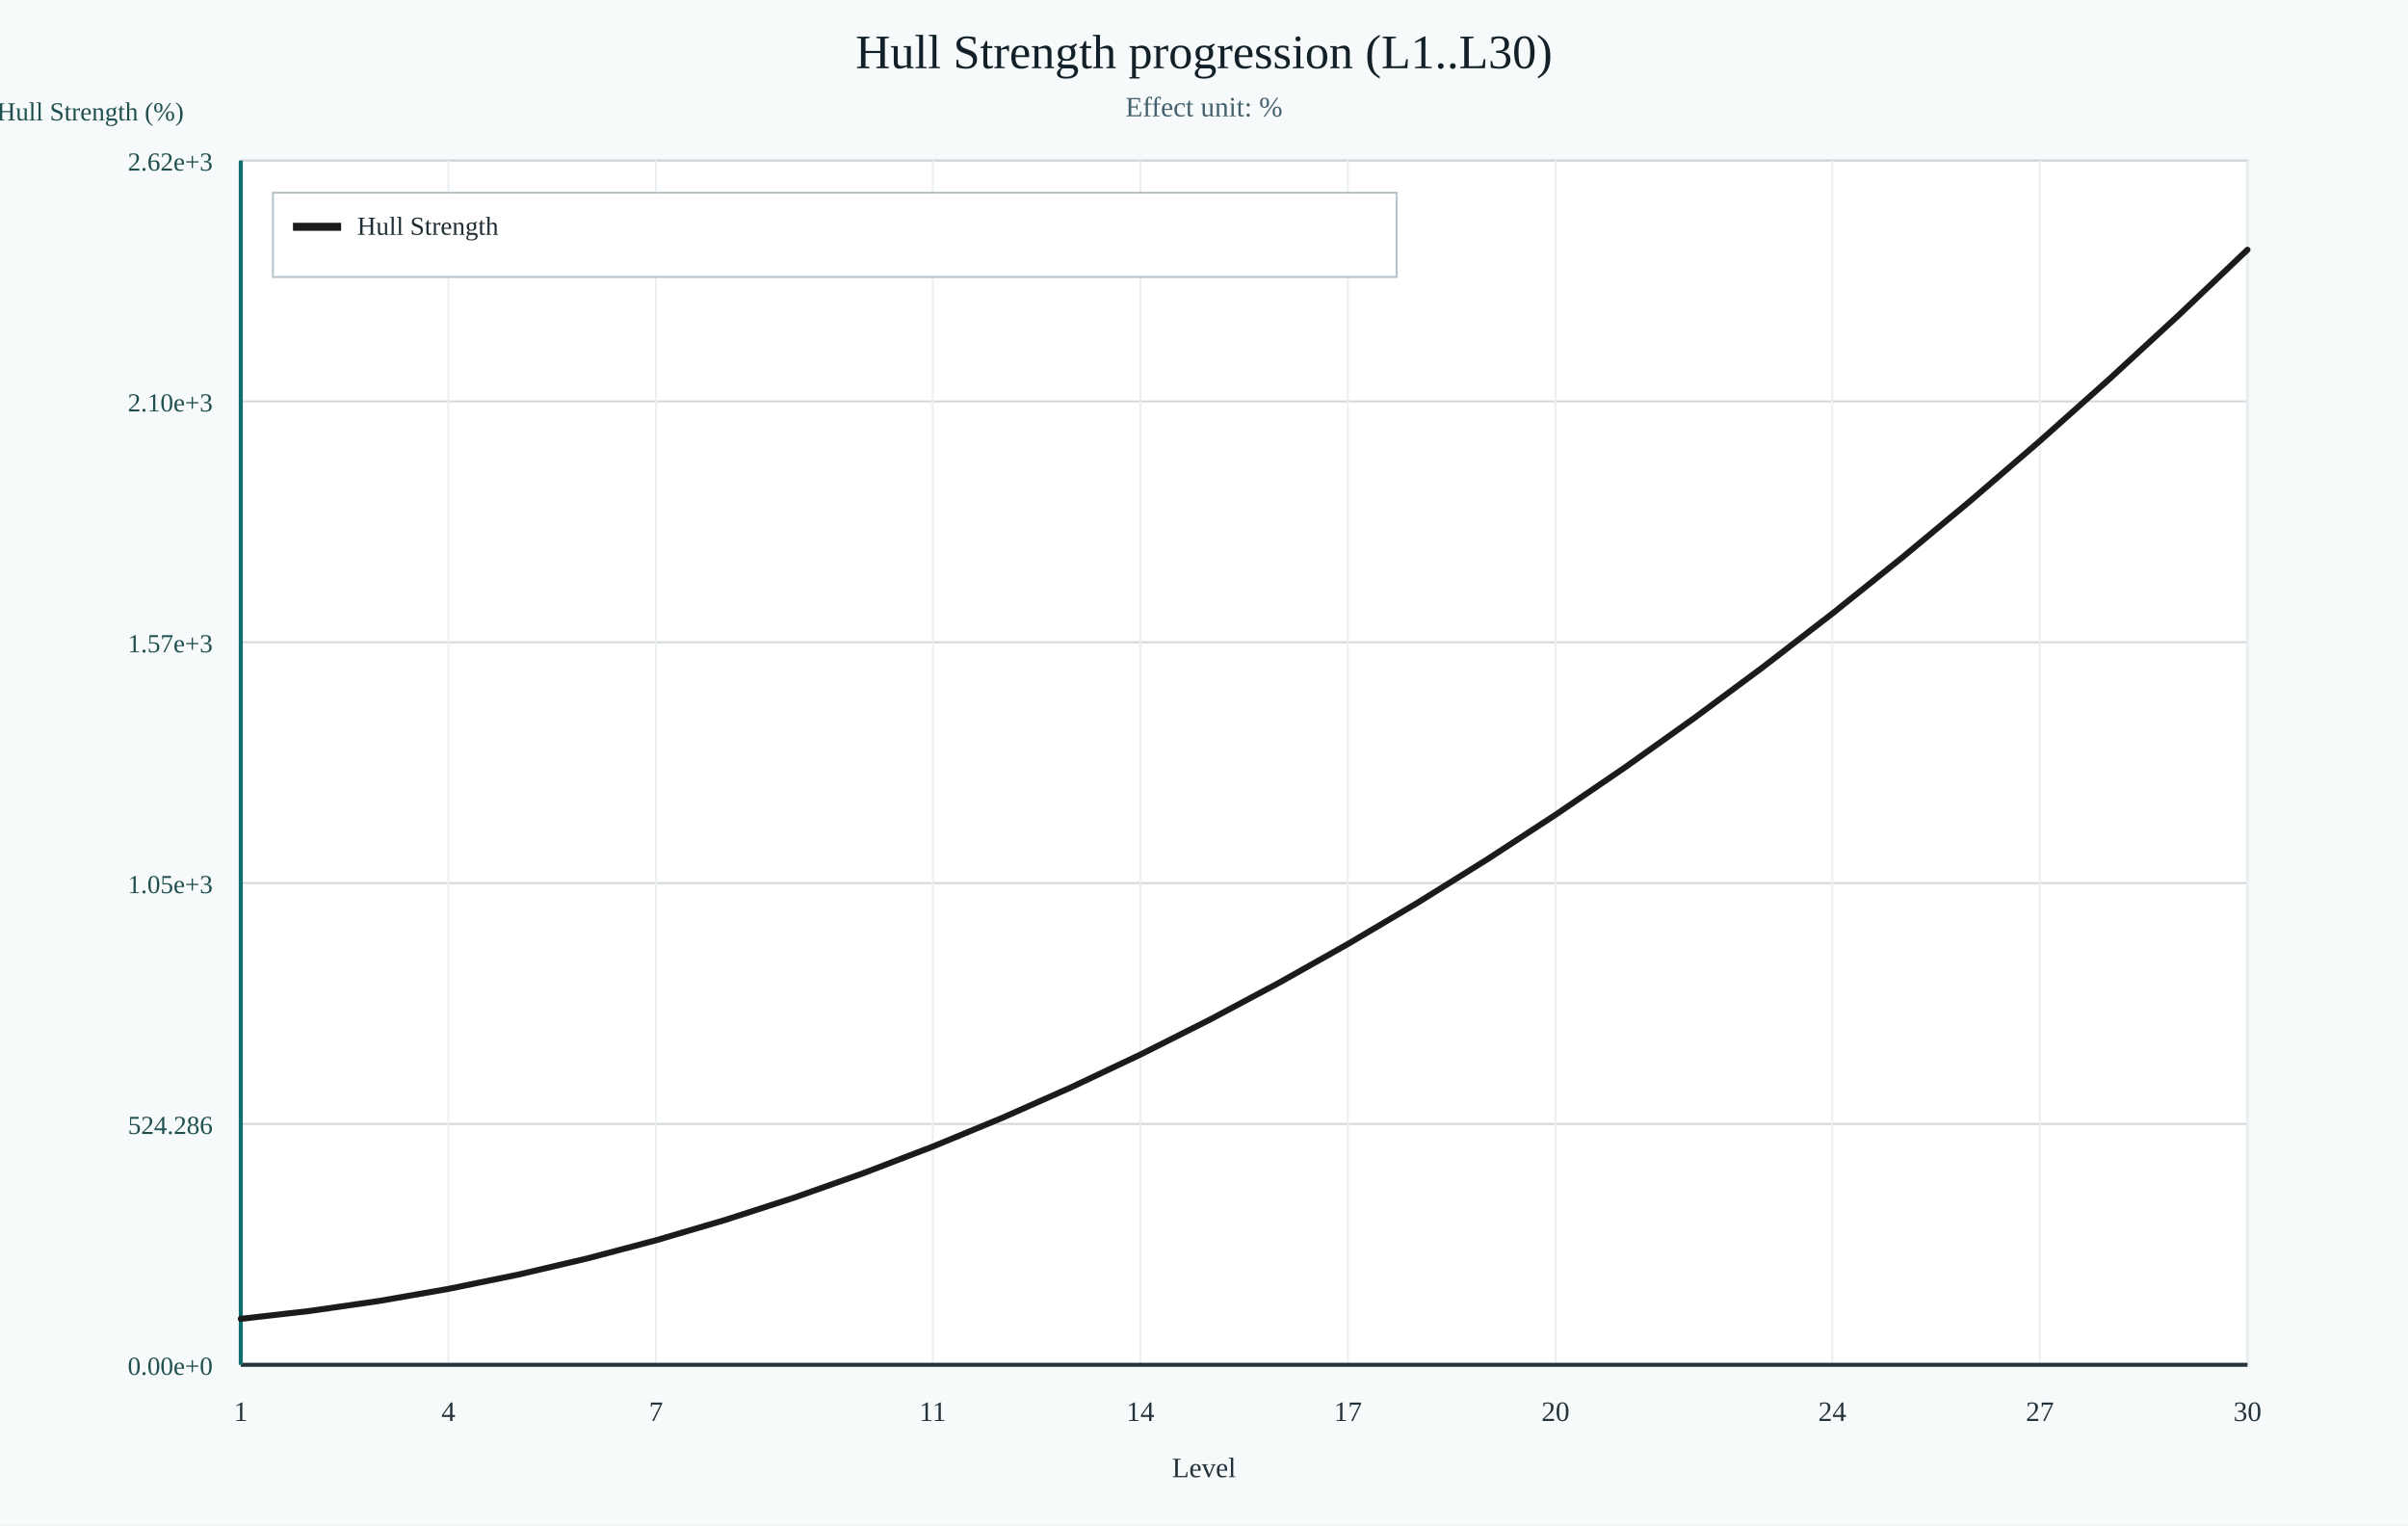
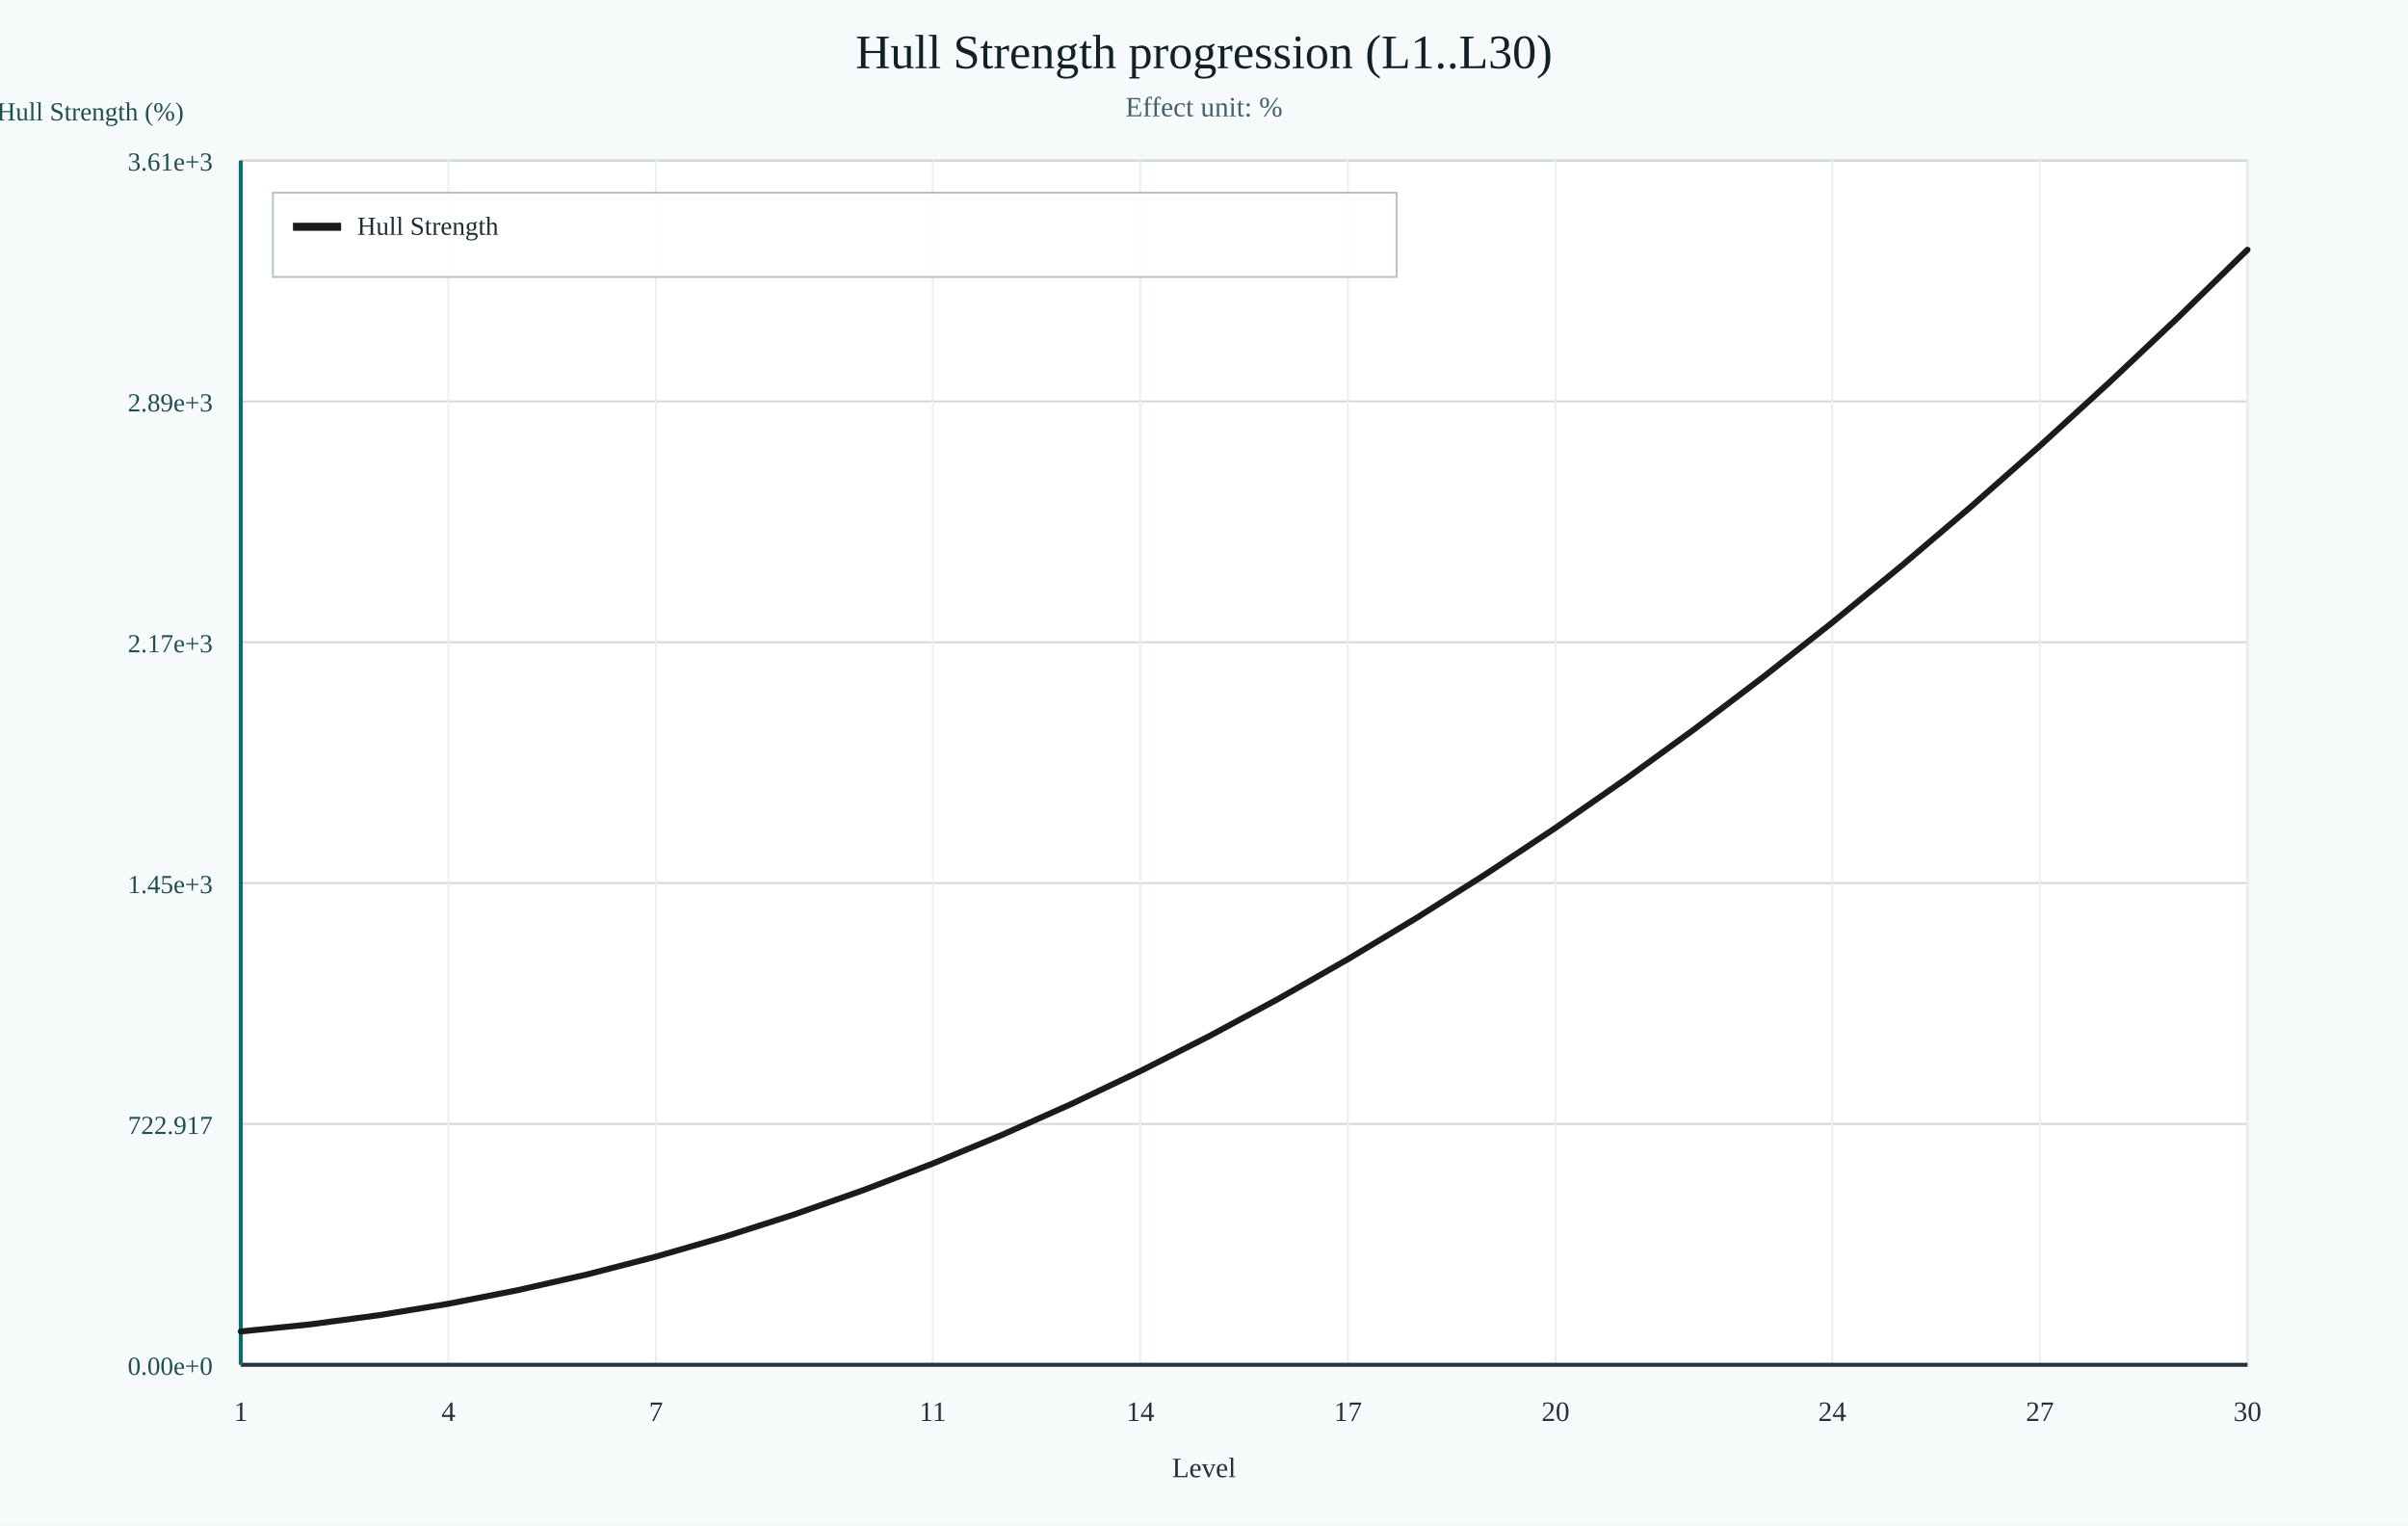
<svg xmlns="http://www.w3.org/2000/svg" width="1200" height="760" viewBox="0 0 1200 760">
  <rect x="0" y="0" width="1200" height="760" fill="#f7fafb" />
  <rect x="120" y="80" width="1000" height="600" fill="#ffffff" stroke="#cad3d8" />
  <line x1="120" y1="680.00" x2="1120" y2="680.00" stroke="#d3d8db" stroke-width="1" />
  <line x1="120" y1="560.00" x2="1120" y2="560.00" stroke="#d3d8db" stroke-width="1" />
  <line x1="120" y1="440.00" x2="1120" y2="440.00" stroke="#d3d8db" stroke-width="1" />
  <line x1="120" y1="320.00" x2="1120" y2="320.00" stroke="#d3d8db" stroke-width="1" />
  <line x1="120" y1="200.00" x2="1120" y2="200.00" stroke="#d3d8db" stroke-width="1" />
  <line x1="120" y1="80.00" x2="1120" y2="80.00" stroke="#d3d8db" stroke-width="1" />
  <line x1="120.00" y1="80" x2="120.00" y2="680" stroke="#eceff1" stroke-width="1" />
  <line x1="223.45" y1="80" x2="223.45" y2="680" stroke="#eceff1" stroke-width="1" />
  <line x1="326.90" y1="80" x2="326.90" y2="680" stroke="#eceff1" stroke-width="1" />
  <line x1="464.83" y1="80" x2="464.83" y2="680" stroke="#eceff1" stroke-width="1" />
  <line x1="568.28" y1="80" x2="568.28" y2="680" stroke="#eceff1" stroke-width="1" />
  <line x1="671.72" y1="80" x2="671.72" y2="680" stroke="#eceff1" stroke-width="1" />
  <line x1="775.17" y1="80" x2="775.17" y2="680" stroke="#eceff1" stroke-width="1" />
  <line x1="913.10" y1="80" x2="913.10" y2="680" stroke="#eceff1" stroke-width="1" />
  <line x1="1016.55" y1="80" x2="1016.55" y2="680" stroke="#eceff1" stroke-width="1" />
  <line x1="1120.00" y1="80" x2="1120.00" y2="680" stroke="#eceff1" stroke-width="1" />
  <line x1="120" y1="680" x2="1120" y2="680" stroke="#24333b" stroke-width="2" />
  <line x1="120" y1="80" x2="120" y2="680" stroke="#0d6e6e" stroke-width="2" />
-   <path d="M 120.00 657.11 L 154.48 653.16 L 188.97 648.19 L 223.45 642.18 L 257.93 635.14 L 292.41 627.07 L 326.90 617.97 L 361.38 607.84 L 395.86 596.69 L 430.34 584.50 L 464.83 571.28 L 499.31 557.03 L 533.79 541.75 L 568.28 525.45 L 602.76 508.11 L 637.24 489.74 L 671.72 470.34 L 706.21 449.92 L 740.69 428.46 L 775.17 405.97 L 809.66 382.45 L 844.14 357.90 L 878.62 332.33 L 913.10 305.72 L 947.59 278.08 L 982.07 249.41 L 1016.55 219.72 L 1051.03 188.99 L 1085.52 157.23 L 1120.00 124.44" fill="none" stroke="#1b1b1b" stroke-width="3" stroke-linejoin="round" stroke-linecap="round" />
+   <path d="M 120.00 663.40 L 154.48 659.87 L 188.97 655.27 L 223.45 649.60 L 257.93 642.84 L 292.41 635.02 L 326.90 626.11 L 361.38 616.13 L 395.86 605.08 L 430.34 592.95 L 464.83 579.74 L 499.31 565.46 L 533.79 550.10 L 568.28 533.67 L 602.76 516.16 L 637.24 497.57 L 671.72 477.91 L 706.21 457.18 L 740.69 435.36 L 775.17 412.48 L 809.66 388.51 L 844.14 363.48 L 878.62 337.36 L 913.10 310.17 L 947.59 281.91 L 982.07 252.57 L 1016.55 222.15 L 1051.03 190.66 L 1085.52 158.09 L 1120.00 124.44" fill="none" stroke="#1b1b1b" stroke-width="3" stroke-linejoin="round" stroke-linecap="round" />
  <g>
    <rect x="136" y="96" width="560" height="42" fill="#ffffff" fill-opacity="0.92" stroke="#b8c4cb" />
    <g>
      <line x1="146" y1="113" x2="170" y2="113" stroke="#1b1b1b" stroke-width="4" />
      <text x="178" y="117" font-size="13" fill="#1f2d34">Hull Strength</text>
    </g>
  </g>
  <text x="120.00" y="708" font-size="14" text-anchor="middle" fill="#24333b">1</text>
  <text x="223.45" y="708" font-size="14" text-anchor="middle" fill="#24333b">4</text>
  <text x="326.90" y="708" font-size="14" text-anchor="middle" fill="#24333b">7</text>
  <text x="464.83" y="708" font-size="14" text-anchor="middle" fill="#24333b">11</text>
  <text x="568.28" y="708" font-size="14" text-anchor="middle" fill="#24333b">14</text>
  <text x="671.72" y="708" font-size="14" text-anchor="middle" fill="#24333b">17</text>
  <text x="775.17" y="708" font-size="14" text-anchor="middle" fill="#24333b">20</text>
  <text x="913.10" y="708" font-size="14" text-anchor="middle" fill="#24333b">24</text>
  <text x="1016.55" y="708" font-size="14" text-anchor="middle" fill="#24333b">27</text>
  <text x="1120.00" y="708" font-size="14" text-anchor="middle" fill="#24333b">30</text>
  <text x="106" y="685.00" font-size="13" text-anchor="end" fill="#204f4f">0.00e+0</text>
-   <text x="106" y="565.00" font-size="13" text-anchor="end" fill="#204f4f">524.286</text>
-   <text x="106" y="445.00" font-size="13" text-anchor="end" fill="#204f4f">1.05e+3</text>
-   <text x="106" y="325.00" font-size="13" text-anchor="end" fill="#204f4f">1.57e+3</text>
-   <text x="106" y="205.00" font-size="13" text-anchor="end" fill="#204f4f">2.10e+3</text>
-   <text x="106" y="85.00" font-size="13" text-anchor="end" fill="#204f4f">2.62e+3</text>
+   <text x="106" y="565.00" font-size="13" text-anchor="end" fill="#204f4f">722.917</text>
+   <text x="106" y="445.00" font-size="13" text-anchor="end" fill="#204f4f">1.45e+3</text>
+   <text x="106" y="325.00" font-size="13" text-anchor="end" fill="#204f4f">2.17e+3</text>
+   <text x="106" y="205.00" font-size="13" text-anchor="end" fill="#204f4f">2.89e+3</text>
+   <text x="106" y="85.00" font-size="13" text-anchor="end" fill="#204f4f">3.61e+3</text>
  <text x="600" y="34" font-size="24" text-anchor="middle" fill="#122028">Hull Strength progression (L1..L30)</text>
  <text x="600" y="58" font-size="14" text-anchor="middle" fill="#45606d">Effect unit: %</text>
  <text x="600" y="736" font-size="14" text-anchor="middle" fill="#24333b">Level</text>
  <text x="45" y="60" font-size="13" text-anchor="middle" fill="#204f4f">Hull Strength (%)</text>
</svg>
